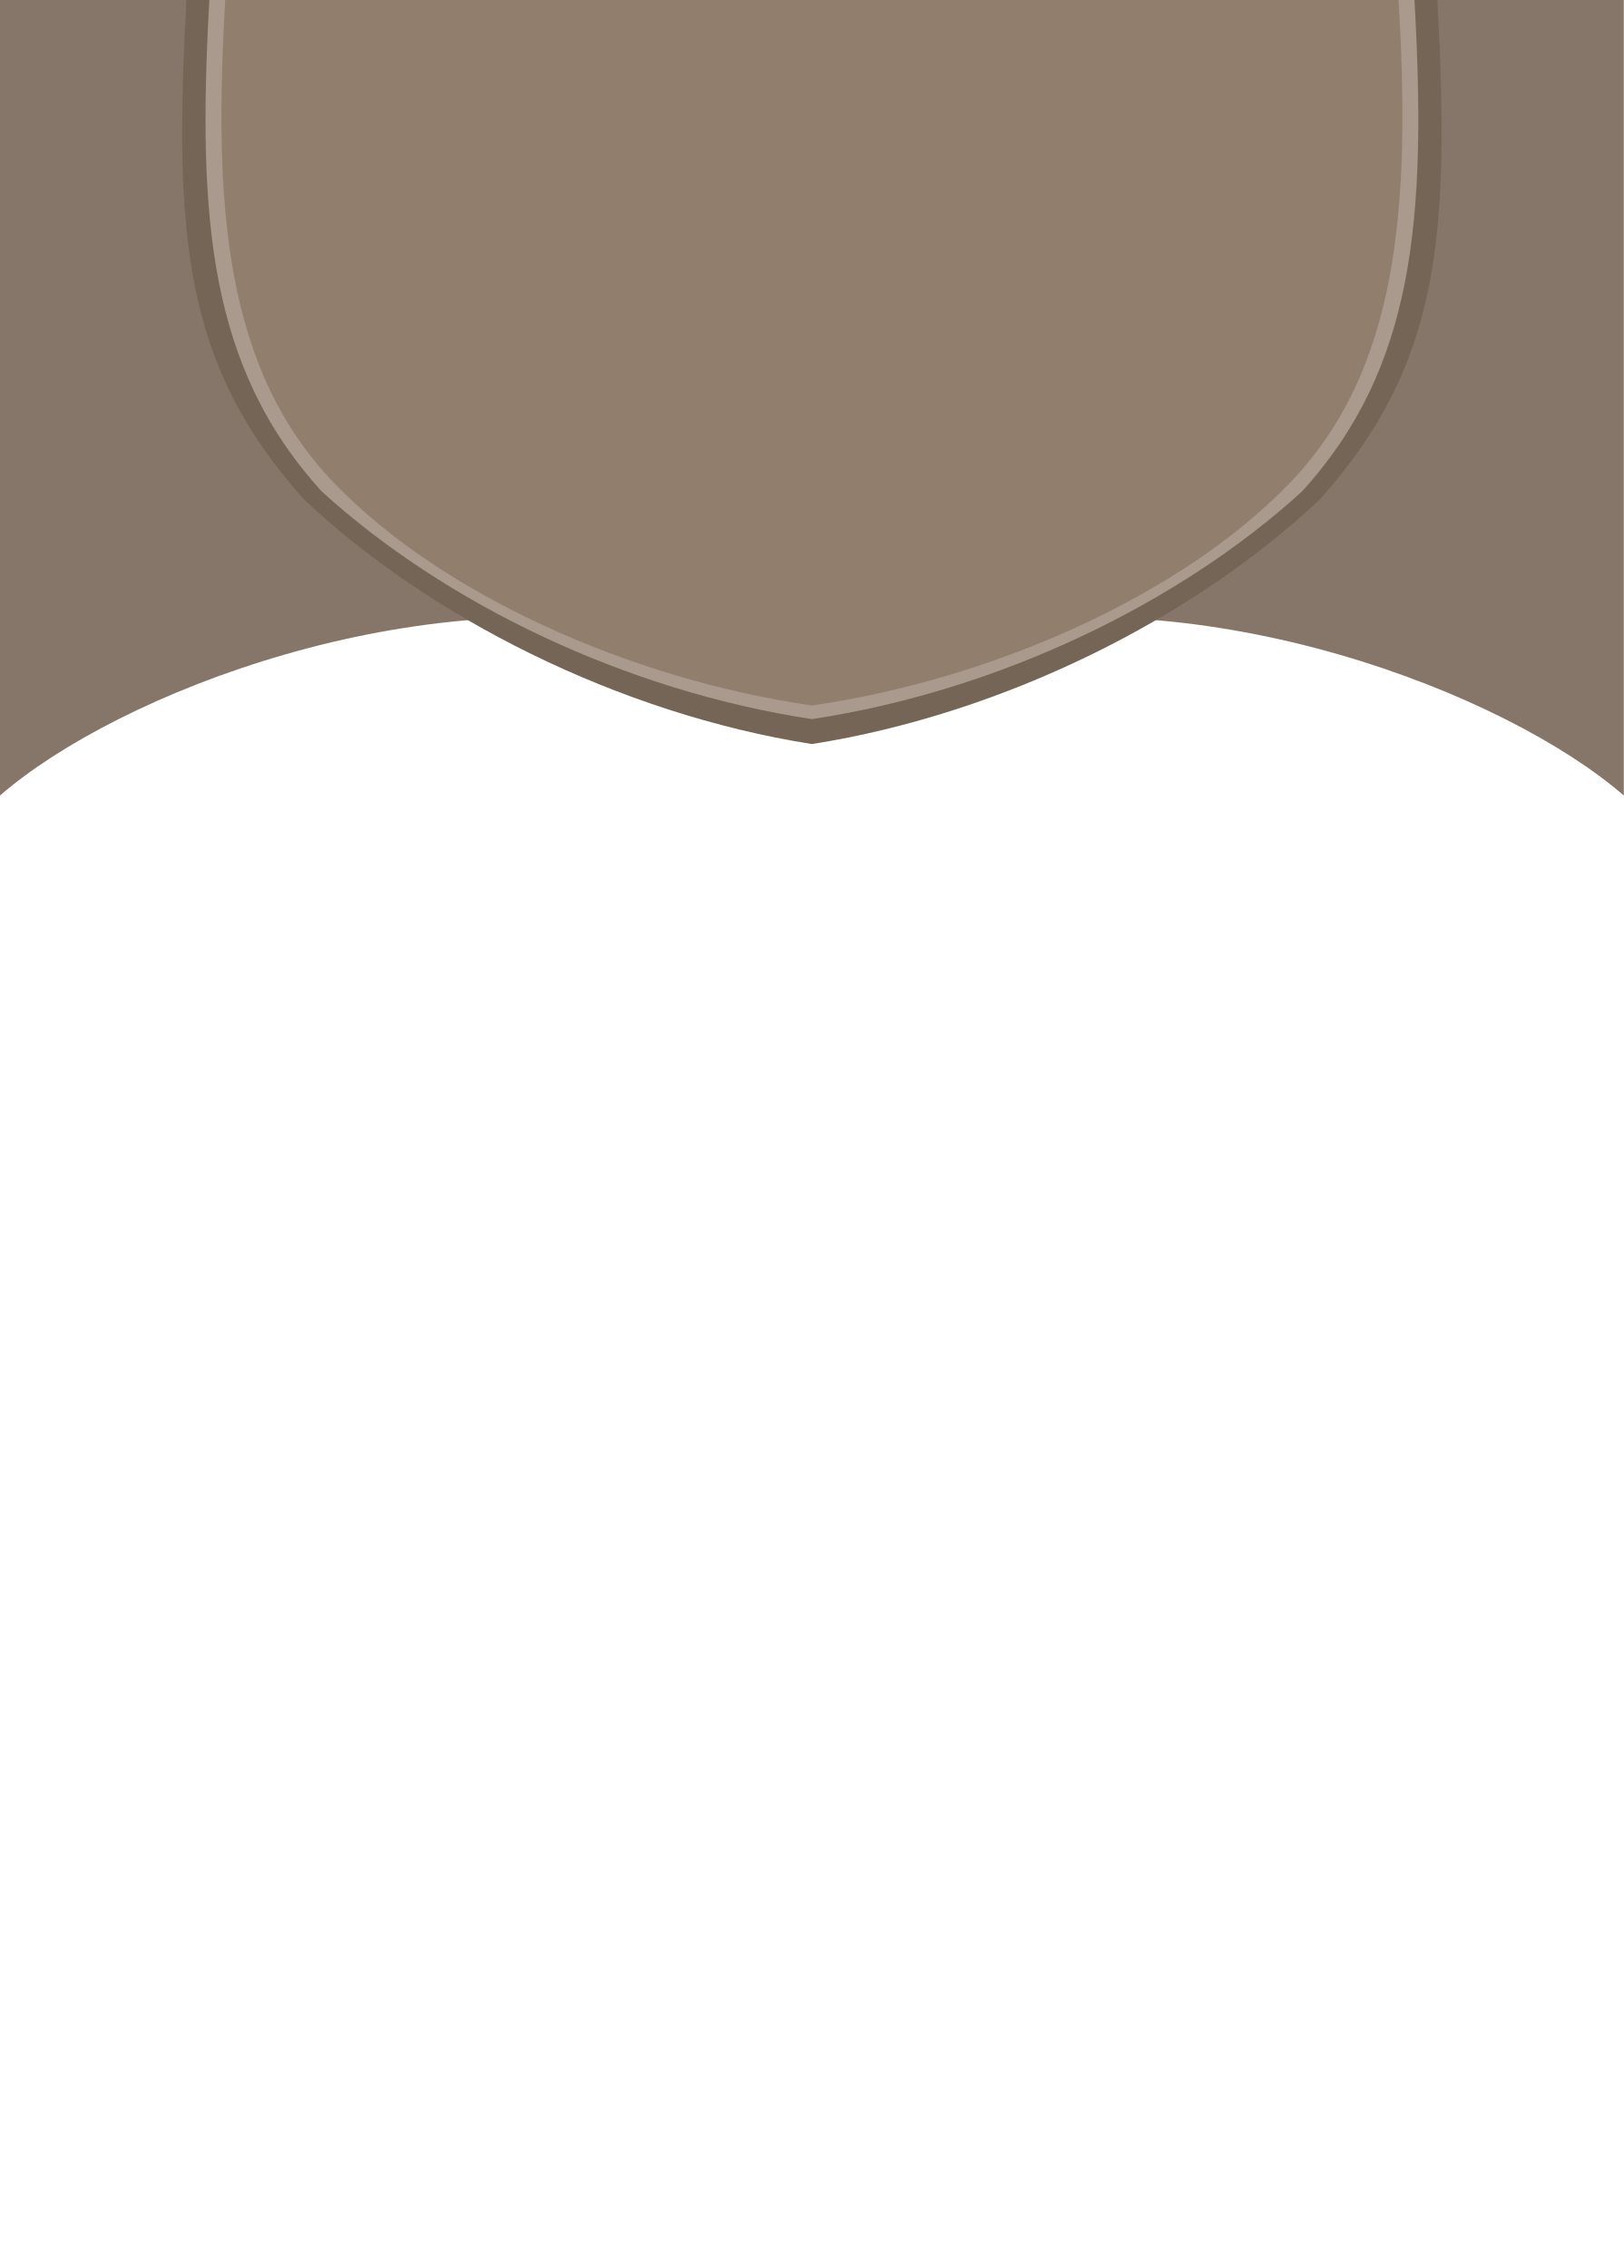
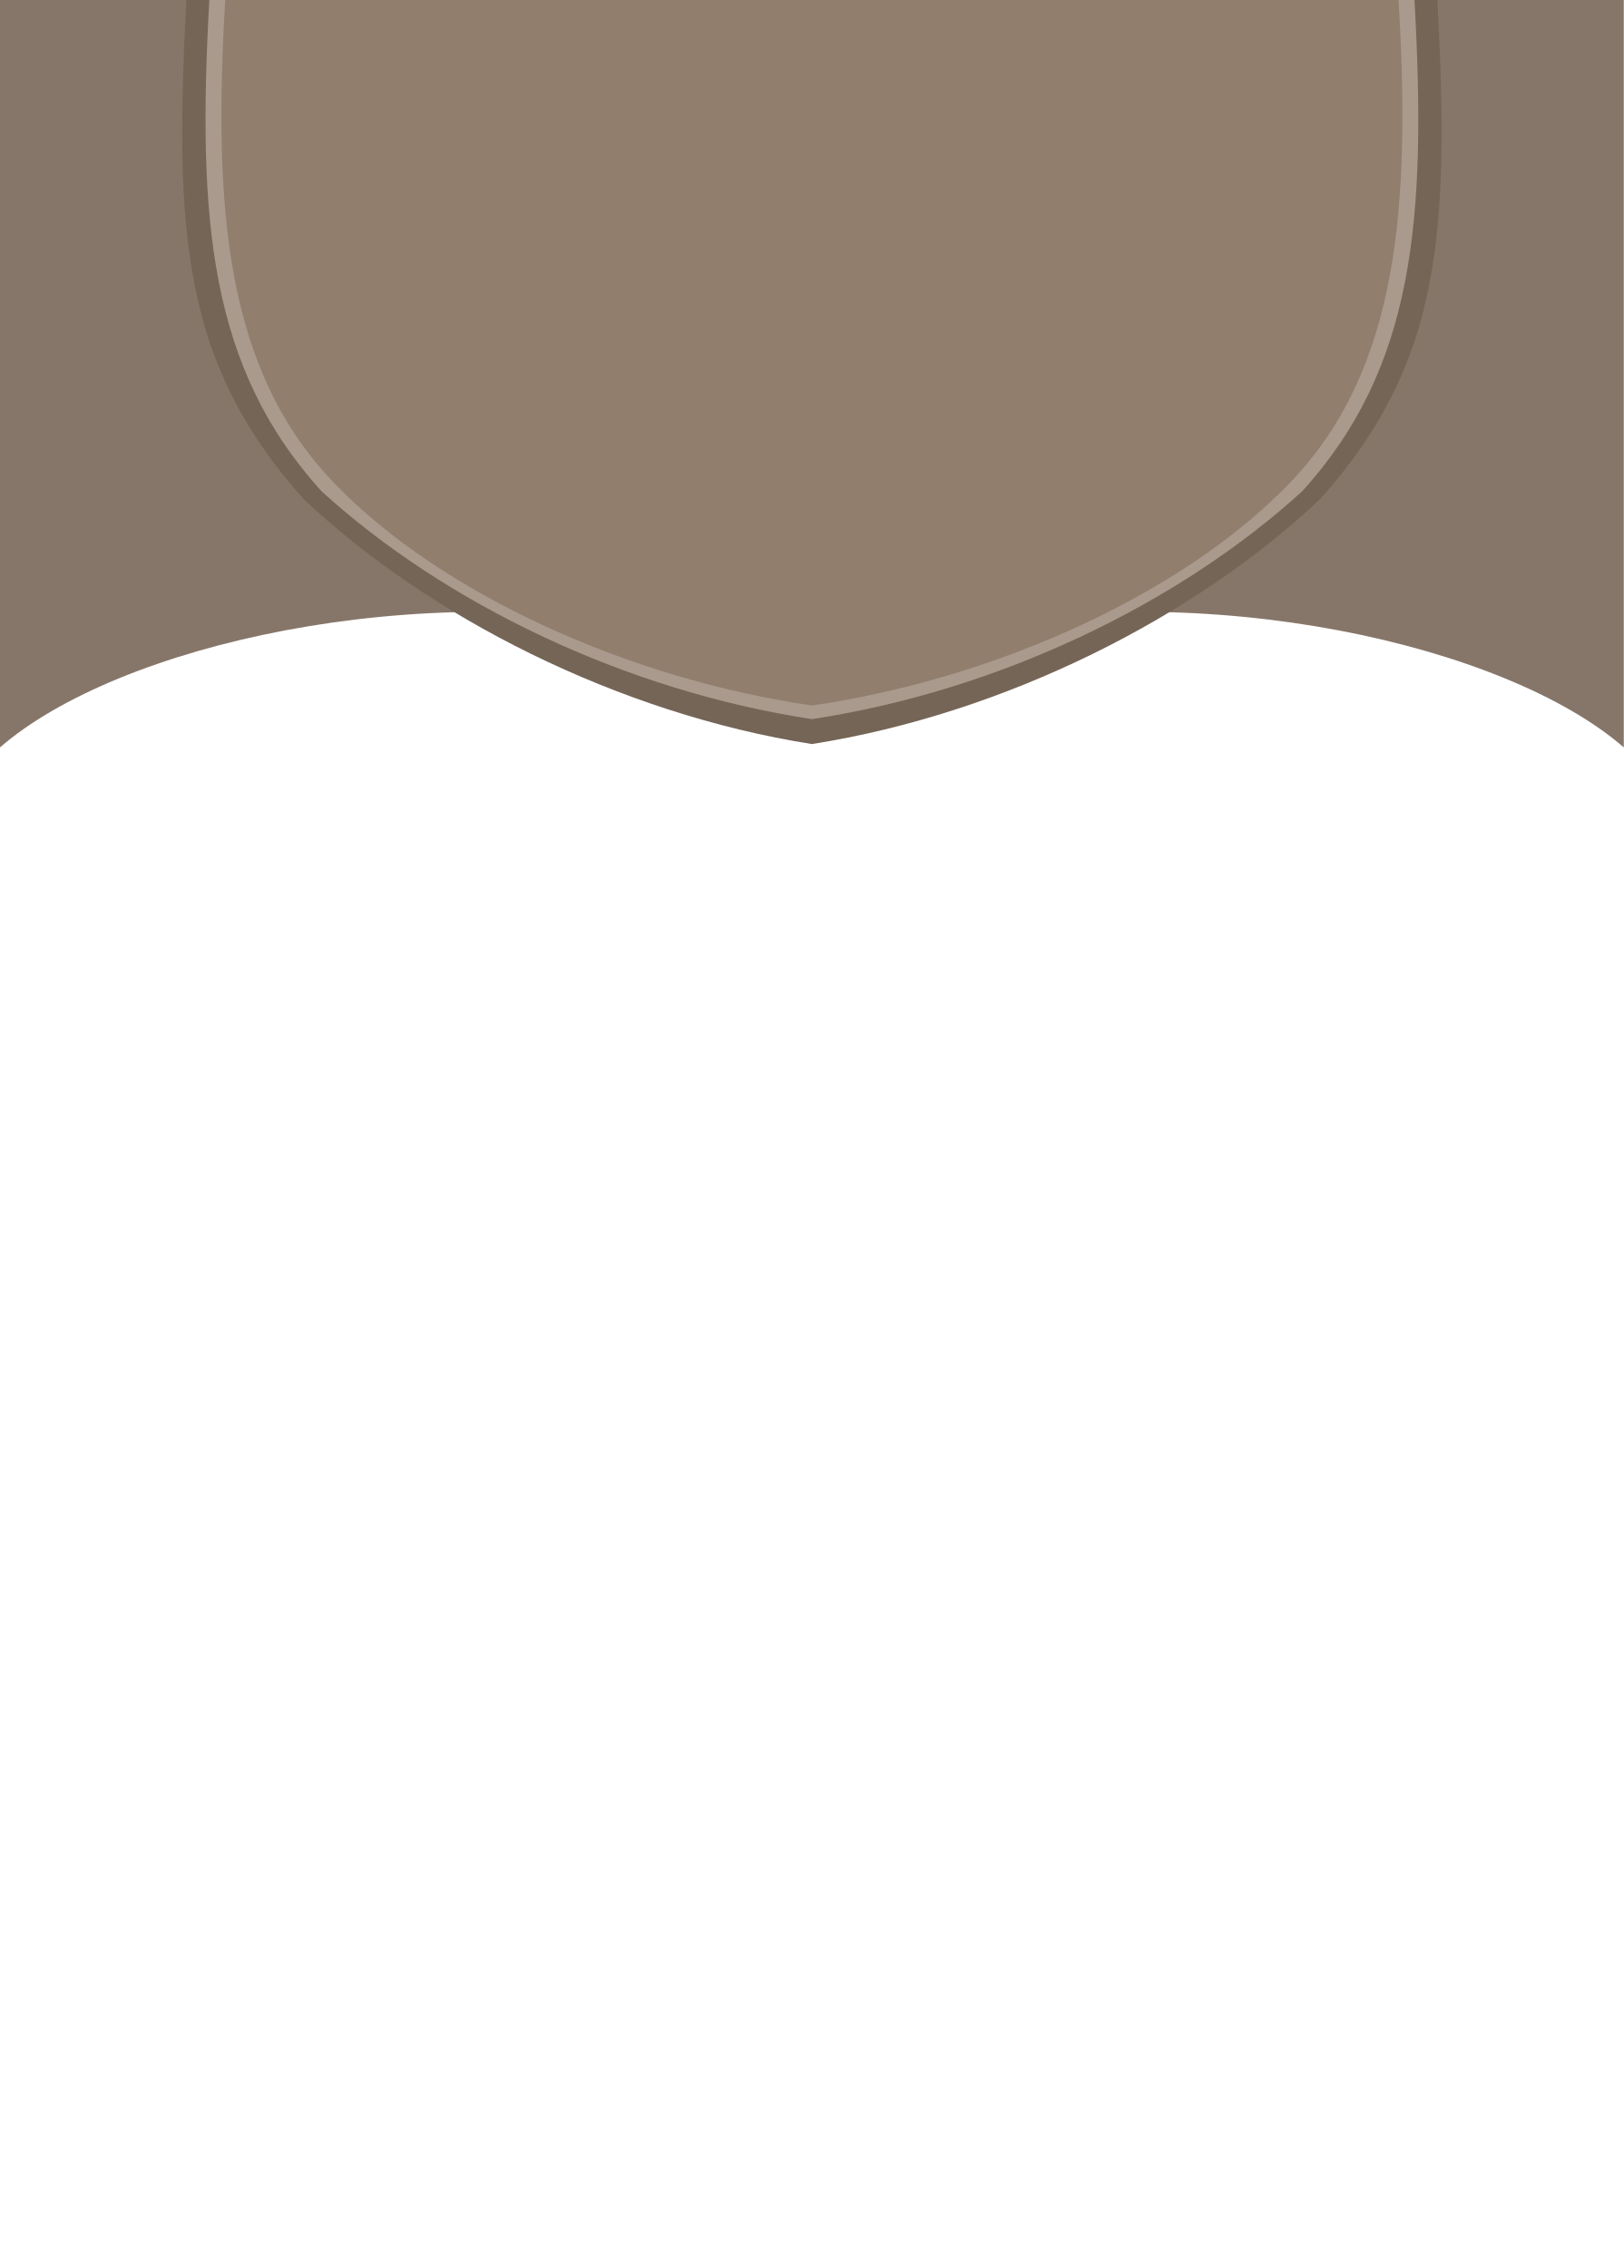
<svg xmlns="http://www.w3.org/2000/svg" width="63mm" height="88mm" viewBox="0 0 63 88" version="1.1" id="svg3">
  <defs id="defs3" />
-   <path id="rect1" style="fill:#867669;stroke-width:0.304;fill-opacity:1" d="M 0 -6.6639056e-05 L 0 30.867 C 4.572 26.894 16.167 22.369 26.282 24.487 C 28.685 26.084 30.569 26.863 31.5 26.293 C 32.431 26.863 34.314 26.084 36.718 24.487 C 46.833 22.369 58.428 26.894 63 30.867 L 63 -6.6639056e-05 L 0 -6.6639056e-05 z " />
+   <path id="rect1" style="fill:#867669;fill-opacity:1;stroke-width:0.304" d="M 0,-6.6639056e-5 V 29 c 4.572,-3.973 16.167,-6.631 26.282,-4.513 2.404,1.597 4.287,2.377 5.218,1.806 0.931,0.571 2.814,-0.209 5.218,-1.806 10.114,-2.118 21.71,0.54 26.282,4.513 V -6.6639056e-5 Z" />
  <path id="rect2" style="fill:#756557;fill-opacity:1;stroke-width:0.271" d="M 7.232,-6.6581821e-5 C 6.741,9.168 7.112,14.125 11.763,19.346 16.582,23.916 23.971,27.684 31.5,28.87 39.028,27.684 46.418,23.916 51.238,19.346 55.888,14.125 56.259,9.168 55.768,-6.6581821e-5 H 31.5 Z" />
  <path id="path2" style="fill:#a99a8d;fill-opacity:1;stroke-width:0.256" d="M 8.122,-6.6639056e-5 C 7.648,8.502 8.113,14.265 12.485,19.07 c 4.755,4.332 11.762,7.733 19.015,8.832 7.253,-1.099 14.259,-4.501 19.015,-8.833 4.372,-4.805 4.838,-10.567 4.364,-19.069 z" />
  <path id="path3" style="fill:#917e6d;fill-opacity:1;stroke-width:0.244" d="M 8.739,-6.6639056e-5 C 8.278,7.9 8.687,14.334 12.988,18.766 c 4.141,4.296 11.451,7.585 18.512,8.607 7.061,-1.021 14.372,-4.31 18.513,-8.607 4.301,-4.431 4.71,-10.865 4.249,-18.766 z" />
</svg>
